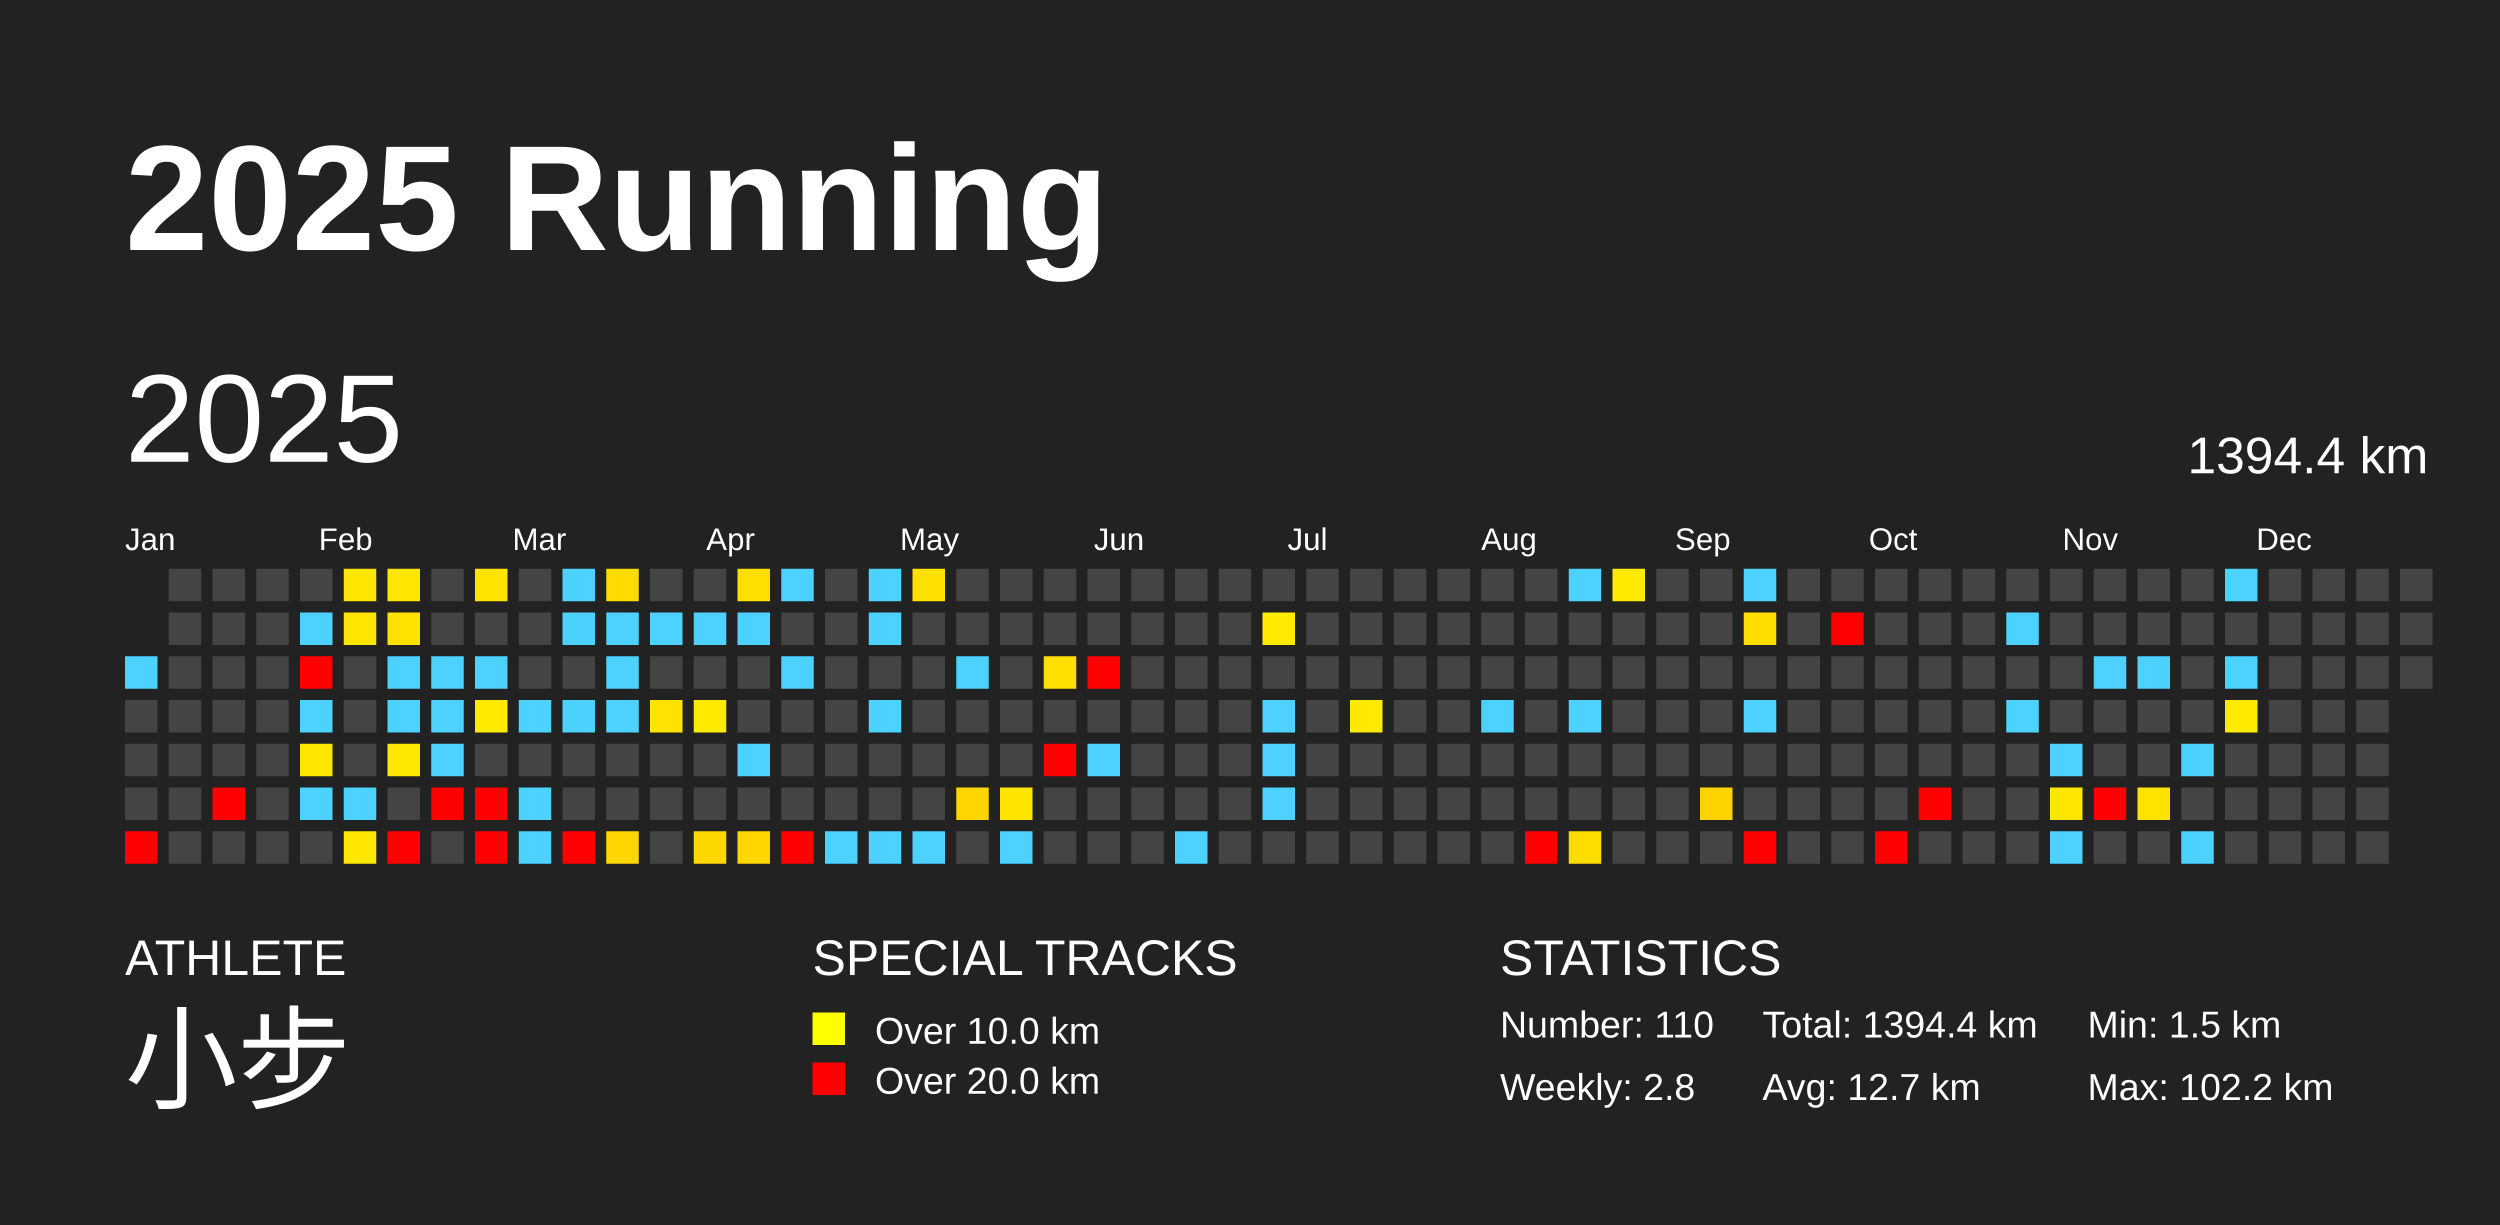
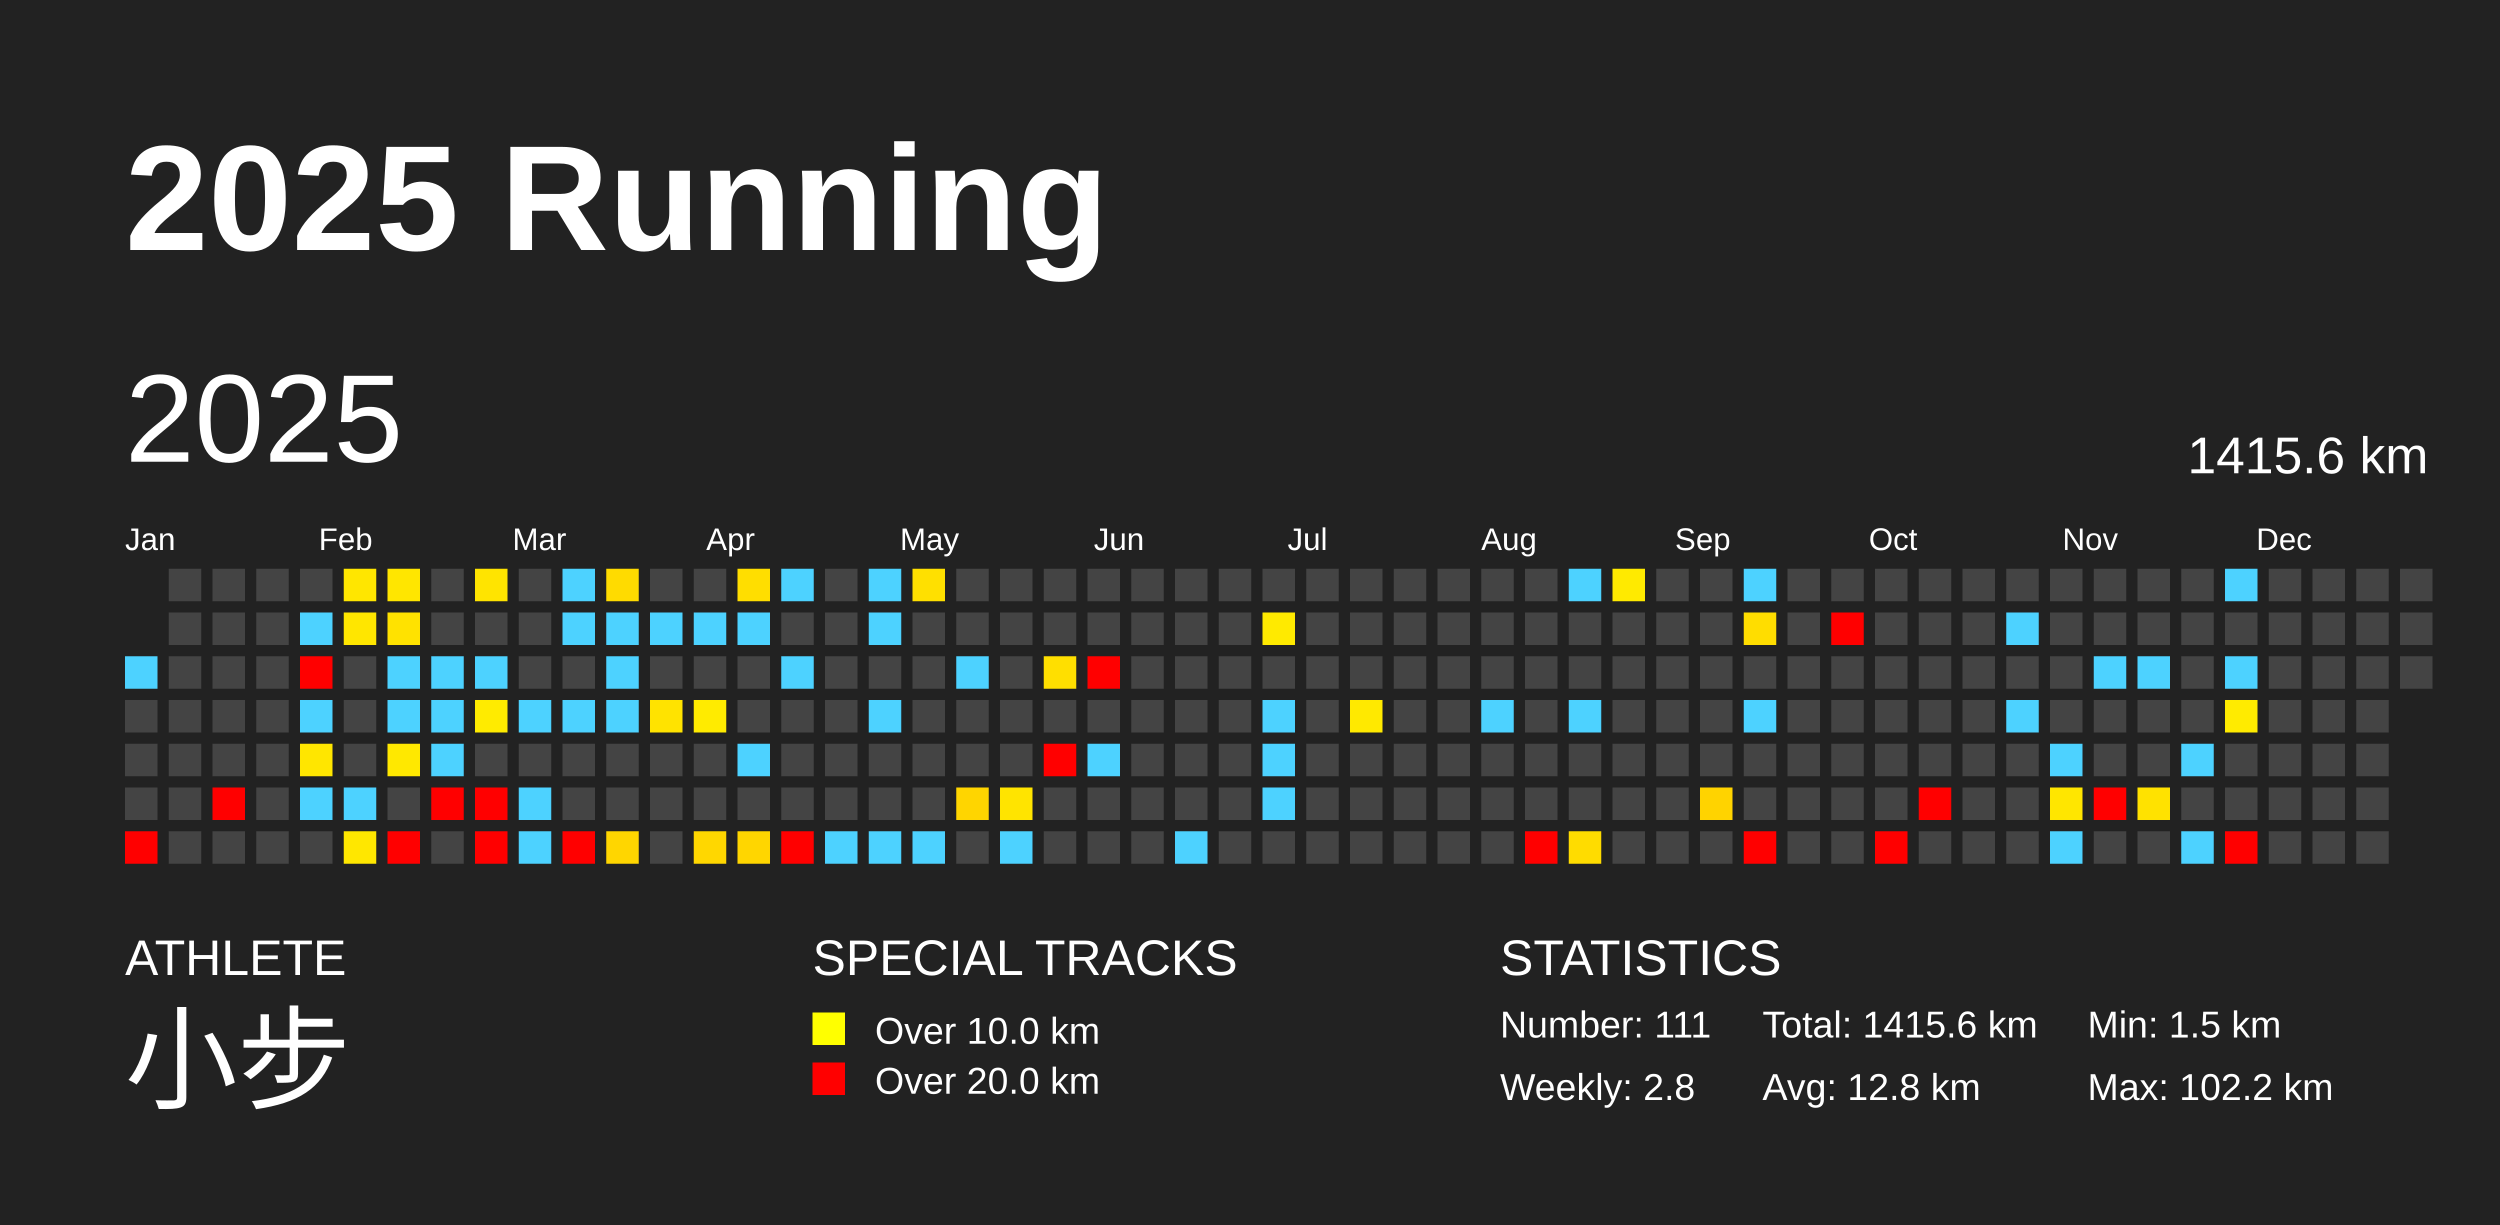
<svg xmlns="http://www.w3.org/2000/svg" baseProfile="full" height="98mm" version="1.1" viewBox="0,0,200,98" width="200mm">
  <defs />
  <rect fill="#222222" height="98" width="200" x="0" y="0" />
  <text fill="#FFFFFF" style="font-size:12px; font-family:Arial; font-weight:bold;" x="10" y="20">2025 Running</text>
  <text fill="#FFFFFF" style="font-size:4px; font-family:Arial" x="10" y="78">ATHLETE</text>
  <text fill="#FFFFFF" style="font-size:9px; font-family:Arial" x="10" y="88">小步</text>
  <text fill="#FFFFFF" style="font-size:4px; font-family:Arial" x="65" y="78">SPECIAL TRACKS</text>
  <rect fill="yellow" height="2.6" width="2.6" x="65" y="81" />
  <text fill="#FFFFFF" style="font-size:3px; font-family:Arial" x="70" y="83.5">Over 10.0 km</text>
  <rect fill="red" height="2.6" width="2.6" x="65" y="85" />
  <text fill="#FFFFFF" style="font-size:3px; font-family:Arial" x="70" y="87.5">Over 20.0 km</text>
  <text fill="#FFFFFF" style="font-size:4px; font-family:Arial" x="120" y="78">STATISTICS</text>
-   <text fill="#FFFFFF" style="font-size:3px; font-family:Arial" x="120" y="83">Number: 110</text>
+   <text fill="#FFFFFF" style="font-size:3px; font-family:Arial" x="120" y="83">Number: 111</text>
  <text fill="#FFFFFF" style="font-size:3px; font-family:Arial" x="120" y="88">Weekly: 2.8</text>
-   <text fill="#FFFFFF" style="font-size:3px; font-family:Arial" x="141" y="83">Total: 1394.4 km</text>
-   <text fill="#FFFFFF" style="font-size:3px; font-family:Arial" x="141" y="88">Avg: 12.7 km</text>
+   <text fill="#FFFFFF" style="font-size:3px; font-family:Arial" x="141" y="83">Total: 1415.6 km</text>
+   <text fill="#FFFFFF" style="font-size:3px; font-family:Arial" x="141" y="88">Avg: 12.8 km</text>
  <text fill="#FFFFFF" style="font-size:3px; font-family:Arial" x="167" y="83">Min: 1.5 km</text>
  <text fill="#FFFFFF" style="font-size:3px; font-family:Arial" x="167" y="88">Max: 102.2 km</text>
  <text dominant-baseline="hanging" fill="#FFFFFF" style="font-size:10.0px; font-family:Arial;" x="10" y="30">2025</text>
-   <text dominant-baseline="hanging" fill="#FFFFFF" style="font-size:4.125px; font-family:Arial;" x="175" y="35">1394.4 km</text>
+   <text dominant-baseline="hanging" fill="#FFFFFF" style="font-size:4.125px; font-family:Arial;" x="175" y="35">1415.6 km</text>
  <text fill="#FFFFFF" style="font-size:2.5px; font-family:Arial" x="10.0" y="44">Jan</text>
  <text fill="#FFFFFF" style="font-size:2.5px; font-family:Arial" x="25.5" y="44">Feb</text>
  <text fill="#FFFFFF" style="font-size:2.5px; font-family:Arial" x="41.0" y="44">Mar</text>
  <text fill="#FFFFFF" style="font-size:2.5px; font-family:Arial" x="56.5" y="44">Apr</text>
  <text fill="#FFFFFF" style="font-size:2.5px; font-family:Arial" x="72.0" y="44">May</text>
  <text fill="#FFFFFF" style="font-size:2.5px; font-family:Arial" x="87.5" y="44">Jun</text>
  <text fill="#FFFFFF" style="font-size:2.5px; font-family:Arial" x="103.0" y="44">Jul</text>
  <text fill="#FFFFFF" style="font-size:2.5px; font-family:Arial" x="118.5" y="44">Aug</text>
  <text fill="#FFFFFF" style="font-size:2.5px; font-family:Arial" x="134.0" y="44">Sep</text>
  <text fill="#FFFFFF" style="font-size:2.5px; font-family:Arial" x="149.5" y="44">Oct</text>
  <text fill="#FFFFFF" style="font-size:2.5px; font-family:Arial" x="165.0" y="44">Nov</text>
  <text fill="#FFFFFF" style="font-size:2.5px; font-family:Arial" x="180.5" y="44">Dec</text>
  <rect fill="#4dd2ff" height="2.6" width="2.6" x="10.0" y="52.5" />
  <rect fill="#444444" height="2.6" width="2.6" x="10.0" y="56.0" />
  <rect fill="#444444" height="2.6" width="2.6" x="10.0" y="59.5" />
  <rect fill="#444444" height="2.6" width="2.6" x="10.0" y="63.0" />
  <rect fill="red" height="2.6" width="2.6" x="10.0" y="66.5" />
  <rect fill="#444444" height="2.6" width="2.6" x="13.5" y="45.5" />
  <rect fill="#444444" height="2.6" width="2.6" x="13.5" y="49.0" />
  <rect fill="#444444" height="2.6" width="2.6" x="13.5" y="52.5" />
  <rect fill="#444444" height="2.6" width="2.6" x="13.5" y="56.0" />
  <rect fill="#444444" height="2.6" width="2.6" x="13.5" y="59.5" />
  <rect fill="#444444" height="2.6" width="2.6" x="13.5" y="63.0" />
  <rect fill="#444444" height="2.6" width="2.6" x="13.5" y="66.5" />
  <rect fill="#444444" height="2.6" width="2.6" x="17.0" y="45.5" />
  <rect fill="#444444" height="2.6" width="2.6" x="17.0" y="49.0" />
  <rect fill="#444444" height="2.6" width="2.6" x="17.0" y="52.5" />
  <rect fill="#444444" height="2.6" width="2.6" x="17.0" y="56.0" />
  <rect fill="#444444" height="2.6" width="2.6" x="17.0" y="59.5" />
  <rect fill="red" height="2.6" width="2.6" x="17.0" y="63.0" />
  <rect fill="#444444" height="2.6" width="2.6" x="17.0" y="66.5" />
  <rect fill="#444444" height="2.6" width="2.6" x="20.5" y="45.5" />
  <rect fill="#444444" height="2.6" width="2.6" x="20.5" y="49.0" />
  <rect fill="#444444" height="2.6" width="2.6" x="20.5" y="52.5" />
  <rect fill="#444444" height="2.6" width="2.6" x="20.5" y="56.0" />
  <rect fill="#444444" height="2.6" width="2.6" x="20.5" y="59.5" />
  <rect fill="#444444" height="2.6" width="2.6" x="20.5" y="63.0" />
  <rect fill="#444444" height="2.6" width="2.6" x="20.5" y="66.5" />
  <rect fill="#444444" height="2.6" width="2.6" x="24.0" y="45.5" />
  <rect fill="#4dd2ff" height="2.6" width="2.6" x="24.0" y="49.0" />
  <rect fill="red" height="2.6" width="2.6" x="24.0" y="52.5" />
  <rect fill="#4dd2ff" height="2.6" width="2.6" x="24.0" y="56.0" />
  <rect fill="#ffe600" height="2.6" width="2.6" x="24.0" y="59.5" />
  <rect fill="#4dd2ff" height="2.6" width="2.6" x="24.0" y="63.0" />
  <rect fill="#444444" height="2.6" width="2.6" x="24.0" y="66.5" />
  <rect fill="#ffe600" height="2.6" width="2.6" x="27.5" y="45.5" />
  <rect fill="#ffe600" height="2.6" width="2.6" x="27.5" y="49.0" />
  <rect fill="#444444" height="2.6" width="2.6" x="27.5" y="52.5" />
  <rect fill="#444444" height="2.6" width="2.6" x="27.5" y="56.0" />
  <rect fill="#444444" height="2.6" width="2.6" x="27.5" y="59.5" />
  <rect fill="#4dd2ff" height="2.6" width="2.6" x="27.5" y="63.0" />
  <rect fill="#ffe700" height="2.6" width="2.6" x="27.5" y="66.5" />
  <rect fill="#ffe600" height="2.6" width="2.6" x="31.0" y="45.5" />
  <rect fill="#ffe200" height="2.6" width="2.6" x="31.0" y="49.0" />
  <rect fill="#4dd2ff" height="2.6" width="2.6" x="31.0" y="52.5" />
  <rect fill="#4dd2ff" height="2.6" width="2.6" x="31.0" y="56.0" />
  <rect fill="#ffe800" height="2.6" width="2.6" x="31.0" y="59.5" />
  <rect fill="#444444" height="2.6" width="2.6" x="31.0" y="63.0" />
  <rect fill="red" height="2.6" width="2.6" x="31.0" y="66.5" />
  <rect fill="#444444" height="2.6" width="2.6" x="34.5" y="45.5" />
  <rect fill="#444444" height="2.6" width="2.6" x="34.5" y="49.0" />
  <rect fill="#4dd2ff" height="2.6" width="2.6" x="34.5" y="52.5" />
  <rect fill="#4dd2ff" height="2.6" width="2.6" x="34.5" y="56.0" />
  <rect fill="#4dd2ff" height="2.6" width="2.6" x="34.5" y="59.5" />
  <rect fill="red" height="2.6" width="2.6" x="34.5" y="63.0" />
  <rect fill="#444444" height="2.6" width="2.6" x="34.5" y="66.5" />
  <rect fill="#ffe400" height="2.6" width="2.6" x="38.0" y="45.5" />
  <rect fill="#444444" height="2.6" width="2.6" x="38.0" y="49.0" />
  <rect fill="#4dd2ff" height="2.6" width="2.6" x="38.0" y="52.5" />
  <rect fill="#ffeb00" height="2.6" width="2.6" x="38.0" y="56.0" />
  <rect fill="#444444" height="2.6" width="2.6" x="38.0" y="59.5" />
  <rect fill="red" height="2.6" width="2.6" x="38.0" y="63.0" />
  <rect fill="red" height="2.6" width="2.6" x="38.0" y="66.5" />
  <rect fill="#444444" height="2.6" width="2.6" x="41.5" y="45.5" />
  <rect fill="#444444" height="2.6" width="2.6" x="41.5" y="49.0" />
  <rect fill="#444444" height="2.6" width="2.6" x="41.5" y="52.5" />
  <rect fill="#4dd2ff" height="2.6" width="2.6" x="41.5" y="56.0" />
  <rect fill="#444444" height="2.6" width="2.6" x="41.5" y="59.5" />
  <rect fill="#4dd2ff" height="2.6" width="2.6" x="41.5" y="63.0" />
  <rect fill="#4dd2ff" height="2.6" width="2.6" x="41.5" y="66.5" />
  <rect fill="#4dd2ff" height="2.6" width="2.6" x="45.0" y="45.5" />
  <rect fill="#4dd2ff" height="2.6" width="2.6" x="45.0" y="49.0" />
  <rect fill="#444444" height="2.6" width="2.6" x="45.0" y="52.5" />
  <rect fill="#4dd2ff" height="2.6" width="2.6" x="45.0" y="56.0" />
  <rect fill="#444444" height="2.6" width="2.6" x="45.0" y="59.5" />
  <rect fill="#444444" height="2.6" width="2.6" x="45.0" y="63.0" />
  <rect fill="red" height="2.6" width="2.6" x="45.0" y="66.5" />
  <rect fill="#ffdb00" height="2.6" width="2.6" x="48.5" y="45.5" />
  <rect fill="#4dd2ff" height="2.6" width="2.6" x="48.5" y="49.0" />
  <rect fill="#4dd2ff" height="2.6" width="2.6" x="48.5" y="52.5" />
  <rect fill="#4dd2ff" height="2.6" width="2.6" x="48.5" y="56.0" />
  <rect fill="#444444" height="2.6" width="2.6" x="48.5" y="59.5" />
  <rect fill="#444444" height="2.6" width="2.6" x="48.5" y="63.0" />
  <rect fill="#ffd600" height="2.6" width="2.6" x="48.5" y="66.5" />
  <rect fill="#444444" height="2.6" width="2.6" x="52.0" y="45.5" />
  <rect fill="#4dd2ff" height="2.6" width="2.6" x="52.0" y="49.0" />
  <rect fill="#444444" height="2.6" width="2.6" x="52.0" y="52.5" />
  <rect fill="#ffe300" height="2.6" width="2.6" x="52.0" y="56.0" />
  <rect fill="#444444" height="2.6" width="2.6" x="52.0" y="59.5" />
  <rect fill="#444444" height="2.6" width="2.6" x="52.0" y="63.0" />
  <rect fill="#444444" height="2.6" width="2.6" x="52.0" y="66.5" />
  <rect fill="#444444" height="2.6" width="2.6" x="55.5" y="45.5" />
  <rect fill="#4dd2ff" height="2.6" width="2.6" x="55.5" y="49.0" />
  <rect fill="#444444" height="2.6" width="2.6" x="55.5" y="52.5" />
  <rect fill="#ffeb00" height="2.6" width="2.6" x="55.5" y="56.0" />
  <rect fill="#444444" height="2.6" width="2.6" x="55.5" y="59.5" />
  <rect fill="#444444" height="2.6" width="2.6" x="55.5" y="63.0" />
  <rect fill="#ffd700" height="2.6" width="2.6" x="55.5" y="66.5" />
  <rect fill="#ffde00" height="2.6" width="2.6" x="59.0" y="45.5" />
  <rect fill="#4dd2ff" height="2.6" width="2.6" x="59.0" y="49.0" />
  <rect fill="#444444" height="2.6" width="2.6" x="59.0" y="52.5" />
  <rect fill="#444444" height="2.6" width="2.6" x="59.0" y="56.0" />
  <rect fill="#4dd2ff" height="2.6" width="2.6" x="59.0" y="59.5" />
  <rect fill="#444444" height="2.6" width="2.6" x="59.0" y="63.0" />
  <rect fill="#ffd600" height="2.6" width="2.6" x="59.0" y="66.5" />
  <rect fill="#4dd2ff" height="2.6" width="2.6" x="62.5" y="45.5" />
  <rect fill="#444444" height="2.6" width="2.6" x="62.5" y="49.0" />
  <rect fill="#4dd2ff" height="2.6" width="2.6" x="62.5" y="52.5" />
  <rect fill="#444444" height="2.6" width="2.6" x="62.5" y="56.0" />
  <rect fill="#444444" height="2.6" width="2.6" x="62.5" y="59.5" />
  <rect fill="#444444" height="2.6" width="2.6" x="62.5" y="63.0" />
  <rect fill="red" height="2.6" width="2.6" x="62.5" y="66.5" />
  <rect fill="#444444" height="2.6" width="2.6" x="66.0" y="45.5" />
  <rect fill="#444444" height="2.6" width="2.6" x="66.0" y="49.0" />
  <rect fill="#444444" height="2.6" width="2.6" x="66.0" y="52.5" />
  <rect fill="#444444" height="2.6" width="2.6" x="66.0" y="56.0" />
  <rect fill="#444444" height="2.6" width="2.6" x="66.0" y="59.5" />
  <rect fill="#444444" height="2.6" width="2.6" x="66.0" y="63.0" />
  <rect fill="#4dd2ff" height="2.6" width="2.6" x="66.0" y="66.5" />
  <rect fill="#4dd2ff" height="2.6" width="2.6" x="69.5" y="45.5" />
  <rect fill="#4dd2ff" height="2.6" width="2.6" x="69.5" y="49.0" />
  <rect fill="#444444" height="2.6" width="2.6" x="69.5" y="52.5" />
  <rect fill="#4dd2ff" height="2.6" width="2.6" x="69.5" y="56.0" />
  <rect fill="#444444" height="2.6" width="2.6" x="69.5" y="59.5" />
  <rect fill="#444444" height="2.6" width="2.6" x="69.5" y="63.0" />
  <rect fill="#4dd2ff" height="2.6" width="2.6" x="69.5" y="66.5" />
  <rect fill="#ffe000" height="2.6" width="2.6" x="73.0" y="45.5" />
  <rect fill="#444444" height="2.6" width="2.6" x="73.0" y="49.0" />
  <rect fill="#444444" height="2.6" width="2.6" x="73.0" y="52.5" />
  <rect fill="#444444" height="2.6" width="2.6" x="73.0" y="56.0" />
  <rect fill="#444444" height="2.6" width="2.6" x="73.0" y="59.5" />
  <rect fill="#444444" height="2.6" width="2.6" x="73.0" y="63.0" />
  <rect fill="#4dd2ff" height="2.6" width="2.6" x="73.0" y="66.5" />
  <rect fill="#444444" height="2.6" width="2.6" x="76.5" y="45.5" />
  <rect fill="#444444" height="2.6" width="2.6" x="76.5" y="49.0" />
  <rect fill="#4dd2ff" height="2.6" width="2.6" x="76.5" y="52.5" />
  <rect fill="#444444" height="2.6" width="2.6" x="76.5" y="56.0" />
  <rect fill="#444444" height="2.6" width="2.6" x="76.5" y="59.5" />
  <rect fill="#ffd500" height="2.6" width="2.6" x="76.5" y="63.0" />
  <rect fill="#444444" height="2.6" width="2.6" x="76.5" y="66.5" />
  <rect fill="#444444" height="2.6" width="2.6" x="80.0" y="45.5" />
  <rect fill="#444444" height="2.6" width="2.6" x="80.0" y="49.0" />
  <rect fill="#444444" height="2.6" width="2.6" x="80.0" y="52.5" />
  <rect fill="#444444" height="2.6" width="2.6" x="80.0" y="56.0" />
  <rect fill="#444444" height="2.6" width="2.6" x="80.0" y="59.5" />
  <rect fill="#ffe400" height="2.6" width="2.6" x="80.0" y="63.0" />
  <rect fill="#4dd2ff" height="2.6" width="2.6" x="80.0" y="66.5" />
  <rect fill="#444444" height="2.6" width="2.6" x="83.5" y="45.5" />
  <rect fill="#444444" height="2.6" width="2.6" x="83.5" y="49.0" />
  <rect fill="#ffdf00" height="2.6" width="2.6" x="83.5" y="52.5" />
  <rect fill="#444444" height="2.6" width="2.6" x="83.5" y="56.0" />
  <rect fill="red" height="2.6" width="2.6" x="83.5" y="59.5" />
  <rect fill="#444444" height="2.6" width="2.6" x="83.5" y="63.0" />
  <rect fill="#444444" height="2.6" width="2.6" x="83.5" y="66.5" />
  <rect fill="#444444" height="2.6" width="2.6" x="87.0" y="45.5" />
  <rect fill="#444444" height="2.6" width="2.6" x="87.0" y="49.0" />
  <rect fill="red" height="2.6" width="2.6" x="87.0" y="52.5" />
  <rect fill="#444444" height="2.6" width="2.6" x="87.0" y="56.0" />
  <rect fill="#4dd2ff" height="2.6" width="2.6" x="87.0" y="59.5" />
  <rect fill="#444444" height="2.6" width="2.6" x="87.0" y="63.0" />
  <rect fill="#444444" height="2.6" width="2.6" x="87.0" y="66.5" />
  <rect fill="#444444" height="2.6" width="2.6" x="90.5" y="45.5" />
  <rect fill="#444444" height="2.6" width="2.6" x="90.5" y="49.0" />
  <rect fill="#444444" height="2.6" width="2.6" x="90.5" y="52.5" />
  <rect fill="#444444" height="2.6" width="2.6" x="90.5" y="56.0" />
  <rect fill="#444444" height="2.6" width="2.6" x="90.5" y="59.5" />
  <rect fill="#444444" height="2.6" width="2.6" x="90.5" y="63.0" />
  <rect fill="#444444" height="2.6" width="2.6" x="90.5" y="66.5" />
  <rect fill="#444444" height="2.6" width="2.6" x="94.0" y="45.5" />
  <rect fill="#444444" height="2.6" width="2.6" x="94.0" y="49.0" />
  <rect fill="#444444" height="2.6" width="2.6" x="94.0" y="52.5" />
  <rect fill="#444444" height="2.6" width="2.6" x="94.0" y="56.0" />
  <rect fill="#444444" height="2.6" width="2.6" x="94.0" y="59.5" />
  <rect fill="#444444" height="2.6" width="2.6" x="94.0" y="63.0" />
  <rect fill="#4dd2ff" height="2.6" width="2.6" x="94.0" y="66.5" />
  <rect fill="#444444" height="2.6" width="2.6" x="97.5" y="45.5" />
  <rect fill="#444444" height="2.6" width="2.6" x="97.5" y="49.0" />
  <rect fill="#444444" height="2.6" width="2.6" x="97.5" y="52.5" />
  <rect fill="#444444" height="2.6" width="2.6" x="97.5" y="56.0" />
  <rect fill="#444444" height="2.6" width="2.6" x="97.5" y="59.5" />
  <rect fill="#444444" height="2.6" width="2.6" x="97.5" y="63.0" />
  <rect fill="#444444" height="2.6" width="2.6" x="97.5" y="66.5" />
  <rect fill="#444444" height="2.6" width="2.6" x="101.0" y="45.5" />
  <rect fill="#ffea00" height="2.6" width="2.6" x="101.0" y="49.0" />
  <rect fill="#444444" height="2.6" width="2.6" x="101.0" y="52.5" />
  <rect fill="#4dd2ff" height="2.6" width="2.6" x="101.0" y="56.0" />
  <rect fill="#4dd2ff" height="2.6" width="2.6" x="101.0" y="59.5" />
  <rect fill="#4dd2ff" height="2.6" width="2.6" x="101.0" y="63.0" />
  <rect fill="#444444" height="2.6" width="2.6" x="101.0" y="66.5" />
  <rect fill="#444444" height="2.6" width="2.6" x="104.5" y="45.5" />
  <rect fill="#444444" height="2.6" width="2.6" x="104.5" y="49.0" />
  <rect fill="#444444" height="2.6" width="2.6" x="104.5" y="52.5" />
  <rect fill="#444444" height="2.6" width="2.6" x="104.5" y="56.0" />
  <rect fill="#444444" height="2.6" width="2.6" x="104.5" y="59.5" />
  <rect fill="#444444" height="2.6" width="2.6" x="104.5" y="63.0" />
  <rect fill="#444444" height="2.6" width="2.6" x="104.5" y="66.5" />
  <rect fill="#444444" height="2.6" width="2.6" x="108.0" y="45.5" />
  <rect fill="#444444" height="2.6" width="2.6" x="108.0" y="49.0" />
  <rect fill="#444444" height="2.6" width="2.6" x="108.0" y="52.5" />
  <rect fill="#ffe900" height="2.6" width="2.6" x="108.0" y="56.0" />
  <rect fill="#444444" height="2.6" width="2.6" x="108.0" y="59.5" />
  <rect fill="#444444" height="2.6" width="2.6" x="108.0" y="63.0" />
  <rect fill="#444444" height="2.6" width="2.6" x="108.0" y="66.5" />
  <rect fill="#444444" height="2.6" width="2.6" x="111.5" y="45.5" />
  <rect fill="#444444" height="2.6" width="2.6" x="111.5" y="49.0" />
  <rect fill="#444444" height="2.6" width="2.6" x="111.5" y="52.5" />
  <rect fill="#444444" height="2.6" width="2.6" x="111.5" y="56.0" />
  <rect fill="#444444" height="2.6" width="2.6" x="111.5" y="59.5" />
  <rect fill="#444444" height="2.6" width="2.6" x="111.5" y="63.0" />
  <rect fill="#444444" height="2.6" width="2.6" x="111.5" y="66.5" />
  <rect fill="#444444" height="2.6" width="2.6" x="115.0" y="45.5" />
  <rect fill="#444444" height="2.6" width="2.6" x="115.0" y="49.0" />
  <rect fill="#444444" height="2.6" width="2.6" x="115.0" y="52.5" />
  <rect fill="#444444" height="2.6" width="2.6" x="115.0" y="56.0" />
  <rect fill="#444444" height="2.6" width="2.6" x="115.0" y="59.5" />
  <rect fill="#444444" height="2.6" width="2.6" x="115.0" y="63.0" />
  <rect fill="#444444" height="2.6" width="2.6" x="115.0" y="66.5" />
  <rect fill="#444444" height="2.6" width="2.6" x="118.5" y="45.5" />
  <rect fill="#444444" height="2.6" width="2.6" x="118.5" y="49.0" />
  <rect fill="#444444" height="2.6" width="2.6" x="118.5" y="52.5" />
  <rect fill="#4dd2ff" height="2.6" width="2.6" x="118.5" y="56.0" />
  <rect fill="#444444" height="2.6" width="2.6" x="118.5" y="59.5" />
  <rect fill="#444444" height="2.6" width="2.6" x="118.5" y="63.0" />
  <rect fill="#444444" height="2.6" width="2.6" x="118.5" y="66.5" />
  <rect fill="#444444" height="2.6" width="2.6" x="122.0" y="45.5" />
  <rect fill="#444444" height="2.6" width="2.6" x="122.0" y="49.0" />
  <rect fill="#444444" height="2.6" width="2.6" x="122.0" y="52.5" />
  <rect fill="#444444" height="2.6" width="2.6" x="122.0" y="56.0" />
  <rect fill="#444444" height="2.6" width="2.6" x="122.0" y="59.5" />
  <rect fill="#444444" height="2.6" width="2.6" x="122.0" y="63.0" />
  <rect fill="red" height="2.6" width="2.6" x="122.0" y="66.5" />
  <rect fill="#4dd2ff" height="2.6" width="2.6" x="125.5" y="45.5" />
  <rect fill="#444444" height="2.6" width="2.6" x="125.5" y="49.0" />
  <rect fill="#444444" height="2.6" width="2.6" x="125.5" y="52.5" />
  <rect fill="#4dd2ff" height="2.6" width="2.6" x="125.5" y="56.0" />
  <rect fill="#444444" height="2.6" width="2.6" x="125.5" y="59.5" />
  <rect fill="#444444" height="2.6" width="2.6" x="125.5" y="63.0" />
  <rect fill="#ffdc00" height="2.6" width="2.6" x="125.5" y="66.5" />
  <rect fill="#ffea00" height="2.6" width="2.6" x="129.0" y="45.5" />
  <rect fill="#444444" height="2.6" width="2.6" x="129.0" y="49.0" />
  <rect fill="#444444" height="2.6" width="2.6" x="129.0" y="52.5" />
  <rect fill="#444444" height="2.6" width="2.6" x="129.0" y="56.0" />
  <rect fill="#444444" height="2.6" width="2.6" x="129.0" y="59.5" />
  <rect fill="#444444" height="2.6" width="2.6" x="129.0" y="63.0" />
  <rect fill="#444444" height="2.6" width="2.6" x="129.0" y="66.5" />
  <rect fill="#444444" height="2.6" width="2.6" x="132.5" y="45.5" />
  <rect fill="#444444" height="2.6" width="2.6" x="132.5" y="49.0" />
  <rect fill="#444444" height="2.6" width="2.6" x="132.5" y="52.5" />
  <rect fill="#444444" height="2.6" width="2.6" x="132.5" y="56.0" />
  <rect fill="#444444" height="2.6" width="2.6" x="132.5" y="59.5" />
  <rect fill="#444444" height="2.6" width="2.6" x="132.5" y="63.0" />
  <rect fill="#444444" height="2.6" width="2.6" x="132.5" y="66.5" />
  <rect fill="#444444" height="2.6" width="2.6" x="136.0" y="45.5" />
  <rect fill="#444444" height="2.6" width="2.6" x="136.0" y="49.0" />
  <rect fill="#444444" height="2.6" width="2.6" x="136.0" y="52.5" />
  <rect fill="#444444" height="2.6" width="2.6" x="136.0" y="56.0" />
  <rect fill="#444444" height="2.6" width="2.6" x="136.0" y="59.5" />
  <rect fill="#ffd300" height="2.6" width="2.6" x="136.0" y="63.0" />
  <rect fill="#444444" height="2.6" width="2.6" x="136.0" y="66.5" />
  <rect fill="#4dd2ff" height="2.6" width="2.6" x="139.5" y="45.5" />
  <rect fill="#ffdd00" height="2.6" width="2.6" x="139.5" y="49.0" />
  <rect fill="#444444" height="2.6" width="2.6" x="139.5" y="52.5" />
  <rect fill="#4dd2ff" height="2.6" width="2.6" x="139.5" y="56.0" />
  <rect fill="#444444" height="2.6" width="2.6" x="139.5" y="59.5" />
  <rect fill="#444444" height="2.6" width="2.6" x="139.5" y="63.0" />
  <rect fill="red" height="2.6" width="2.6" x="139.5" y="66.5" />
  <rect fill="#444444" height="2.6" width="2.6" x="143.0" y="45.5" />
  <rect fill="#444444" height="2.6" width="2.6" x="143.0" y="49.0" />
  <rect fill="#444444" height="2.6" width="2.6" x="143.0" y="52.5" />
  <rect fill="#444444" height="2.6" width="2.6" x="143.0" y="56.0" />
  <rect fill="#444444" height="2.6" width="2.6" x="143.0" y="59.5" />
  <rect fill="#444444" height="2.6" width="2.6" x="143.0" y="63.0" />
  <rect fill="#444444" height="2.6" width="2.6" x="143.0" y="66.5" />
  <rect fill="#444444" height="2.6" width="2.6" x="146.5" y="45.5" />
  <rect fill="red" height="2.6" width="2.6" x="146.5" y="49.0" />
  <rect fill="#444444" height="2.6" width="2.6" x="146.5" y="52.5" />
  <rect fill="#444444" height="2.6" width="2.6" x="146.5" y="56.0" />
  <rect fill="#444444" height="2.6" width="2.6" x="146.5" y="59.5" />
  <rect fill="#444444" height="2.6" width="2.6" x="146.5" y="63.0" />
  <rect fill="#444444" height="2.6" width="2.6" x="146.5" y="66.5" />
  <rect fill="#444444" height="2.6" width="2.6" x="150.0" y="45.5" />
  <rect fill="#444444" height="2.6" width="2.6" x="150.0" y="49.0" />
  <rect fill="#444444" height="2.6" width="2.6" x="150.0" y="52.5" />
  <rect fill="#444444" height="2.6" width="2.6" x="150.0" y="56.0" />
  <rect fill="#444444" height="2.6" width="2.6" x="150.0" y="59.5" />
  <rect fill="#444444" height="2.6" width="2.6" x="150.0" y="63.0" />
  <rect fill="red" height="2.6" width="2.6" x="150.0" y="66.5" />
  <rect fill="#444444" height="2.6" width="2.6" x="153.5" y="45.5" />
  <rect fill="#444444" height="2.6" width="2.6" x="153.5" y="49.0" />
  <rect fill="#444444" height="2.6" width="2.6" x="153.5" y="52.5" />
  <rect fill="#444444" height="2.6" width="2.6" x="153.5" y="56.0" />
  <rect fill="#444444" height="2.6" width="2.6" x="153.5" y="59.5" />
  <rect fill="red" height="2.6" width="2.6" x="153.5" y="63.0" />
  <rect fill="#444444" height="2.6" width="2.6" x="153.5" y="66.5" />
  <rect fill="#444444" height="2.6" width="2.6" x="157.0" y="45.5" />
  <rect fill="#444444" height="2.6" width="2.6" x="157.0" y="49.0" />
  <rect fill="#444444" height="2.6" width="2.6" x="157.0" y="52.5" />
  <rect fill="#444444" height="2.6" width="2.6" x="157.0" y="56.0" />
  <rect fill="#444444" height="2.6" width="2.6" x="157.0" y="59.5" />
  <rect fill="#444444" height="2.6" width="2.6" x="157.0" y="63.0" />
  <rect fill="#444444" height="2.6" width="2.6" x="157.0" y="66.5" />
  <rect fill="#444444" height="2.6" width="2.6" x="160.5" y="45.5" />
  <rect fill="#4dd2ff" height="2.6" width="2.6" x="160.5" y="49.0" />
  <rect fill="#444444" height="2.6" width="2.6" x="160.5" y="52.5" />
  <rect fill="#4dd2ff" height="2.6" width="2.6" x="160.5" y="56.0" />
  <rect fill="#444444" height="2.6" width="2.6" x="160.5" y="59.5" />
  <rect fill="#444444" height="2.6" width="2.6" x="160.5" y="63.0" />
  <rect fill="#444444" height="2.6" width="2.6" x="160.5" y="66.5" />
  <rect fill="#444444" height="2.6" width="2.6" x="164.0" y="45.5" />
  <rect fill="#444444" height="2.6" width="2.6" x="164.0" y="49.0" />
  <rect fill="#444444" height="2.6" width="2.6" x="164.0" y="52.5" />
  <rect fill="#444444" height="2.6" width="2.6" x="164.0" y="56.0" />
  <rect fill="#4dd2ff" height="2.6" width="2.6" x="164.0" y="59.5" />
  <rect fill="#ffe600" height="2.6" width="2.6" x="164.0" y="63.0" />
  <rect fill="#4dd2ff" height="2.6" width="2.6" x="164.0" y="66.5" />
  <rect fill="#444444" height="2.6" width="2.6" x="167.5" y="45.5" />
  <rect fill="#444444" height="2.6" width="2.6" x="167.5" y="49.0" />
  <rect fill="#4dd2ff" height="2.6" width="2.6" x="167.5" y="52.5" />
  <rect fill="#444444" height="2.6" width="2.6" x="167.5" y="56.0" />
  <rect fill="#444444" height="2.6" width="2.6" x="167.5" y="59.5" />
  <rect fill="red" height="2.6" width="2.6" x="167.5" y="63.0" />
  <rect fill="#444444" height="2.6" width="2.6" x="167.5" y="66.5" />
  <rect fill="#444444" height="2.6" width="2.6" x="171.0" y="45.5" />
  <rect fill="#444444" height="2.6" width="2.6" x="171.0" y="49.0" />
  <rect fill="#4dd2ff" height="2.6" width="2.6" x="171.0" y="52.5" />
  <rect fill="#444444" height="2.6" width="2.6" x="171.0" y="56.0" />
  <rect fill="#444444" height="2.6" width="2.6" x="171.0" y="59.5" />
  <rect fill="#ffe200" height="2.6" width="2.6" x="171.0" y="63.0" />
  <rect fill="#444444" height="2.6" width="2.6" x="171.0" y="66.5" />
  <rect fill="#444444" height="2.6" width="2.6" x="174.5" y="45.5" />
  <rect fill="#444444" height="2.6" width="2.6" x="174.5" y="49.0" />
  <rect fill="#444444" height="2.6" width="2.6" x="174.5" y="52.5" />
  <rect fill="#444444" height="2.6" width="2.6" x="174.5" y="56.0" />
  <rect fill="#4dd2ff" height="2.6" width="2.6" x="174.5" y="59.5" />
  <rect fill="#444444" height="2.6" width="2.6" x="174.5" y="63.0" />
  <rect fill="#4dd2ff" height="2.6" width="2.6" x="174.5" y="66.5" />
  <rect fill="#4dd2ff" height="2.6" width="2.6" x="178.0" y="45.5" />
  <rect fill="#444444" height="2.6" width="2.6" x="178.0" y="49.0" />
  <rect fill="#4dd2ff" height="2.6" width="2.6" x="178.0" y="52.5" />
  <rect fill="#ffeb00" height="2.6" width="2.6" x="178.0" y="56.0" />
  <rect fill="#444444" height="2.6" width="2.6" x="178.0" y="59.5" />
  <rect fill="#444444" height="2.6" width="2.6" x="178.0" y="63.0" />
-   <rect fill="#444444" height="2.6" width="2.6" x="178.0" y="66.5" />
+   <rect fill="red" height="2.6" width="2.6" x="178.0" y="66.5" />
  <rect fill="#444444" height="2.6" width="2.6" x="181.5" y="45.5" />
  <rect fill="#444444" height="2.6" width="2.6" x="181.5" y="49.0" />
  <rect fill="#444444" height="2.6" width="2.6" x="181.5" y="52.5" />
  <rect fill="#444444" height="2.6" width="2.6" x="181.5" y="56.0" />
  <rect fill="#444444" height="2.6" width="2.6" x="181.5" y="59.5" />
  <rect fill="#444444" height="2.6" width="2.6" x="181.5" y="63.0" />
  <rect fill="#444444" height="2.6" width="2.6" x="181.5" y="66.5" />
  <rect fill="#444444" height="2.6" width="2.6" x="185.0" y="45.5" />
  <rect fill="#444444" height="2.6" width="2.6" x="185.0" y="49.0" />
  <rect fill="#444444" height="2.6" width="2.6" x="185.0" y="52.5" />
  <rect fill="#444444" height="2.6" width="2.6" x="185.0" y="56.0" />
  <rect fill="#444444" height="2.6" width="2.6" x="185.0" y="59.5" />
  <rect fill="#444444" height="2.6" width="2.6" x="185.0" y="63.0" />
  <rect fill="#444444" height="2.6" width="2.6" x="185.0" y="66.5" />
  <rect fill="#444444" height="2.6" width="2.6" x="188.5" y="45.5" />
  <rect fill="#444444" height="2.6" width="2.6" x="188.5" y="49.0" />
  <rect fill="#444444" height="2.6" width="2.6" x="188.5" y="52.5" />
  <rect fill="#444444" height="2.6" width="2.6" x="188.5" y="56.0" />
  <rect fill="#444444" height="2.6" width="2.6" x="188.5" y="59.5" />
  <rect fill="#444444" height="2.6" width="2.6" x="188.5" y="63.0" />
  <rect fill="#444444" height="2.6" width="2.6" x="188.5" y="66.5" />
  <rect fill="#444444" height="2.6" width="2.6" x="192.0" y="45.5" />
  <rect fill="#444444" height="2.6" width="2.6" x="192.0" y="49.0" />
  <rect fill="#444444" height="2.6" width="2.6" x="192.0" y="52.5" />
</svg>
